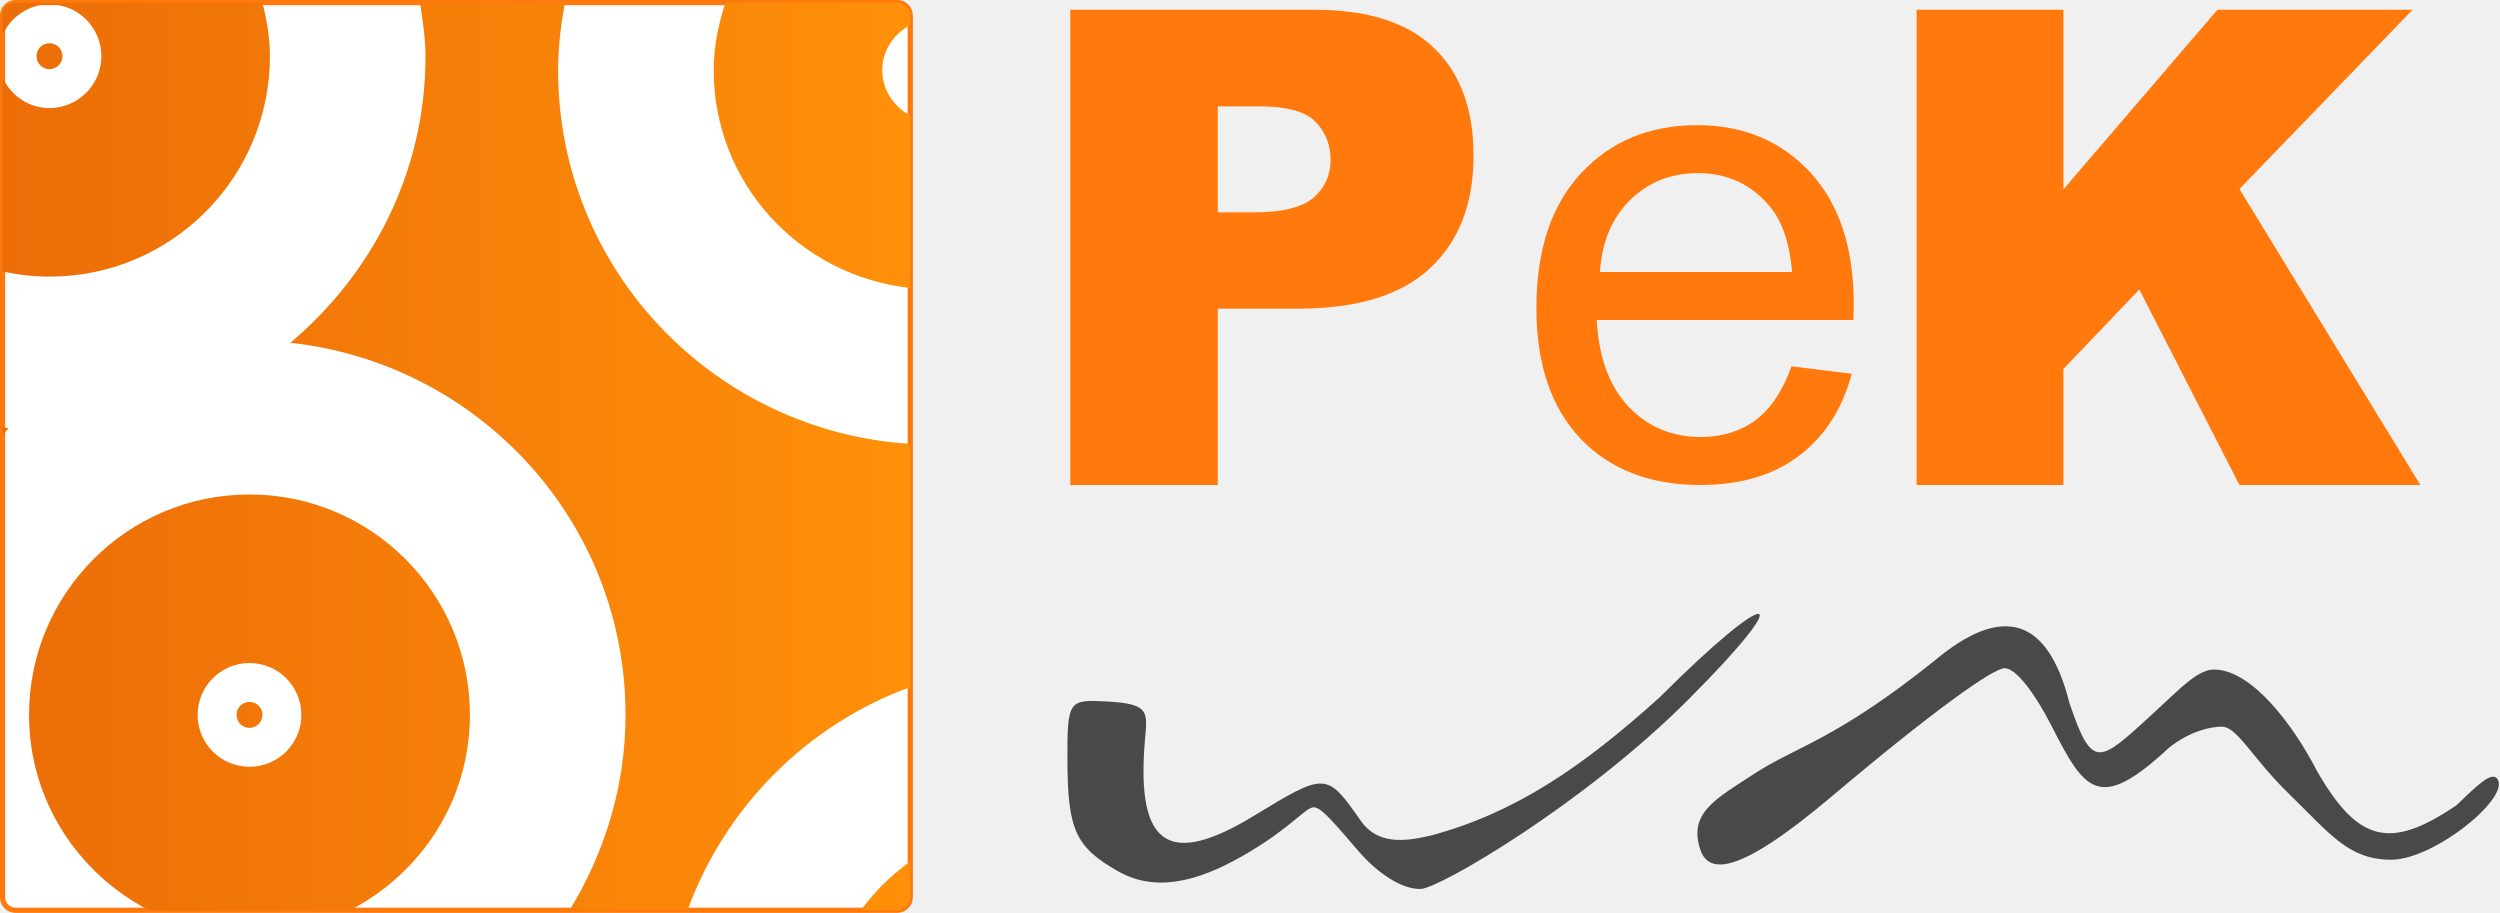
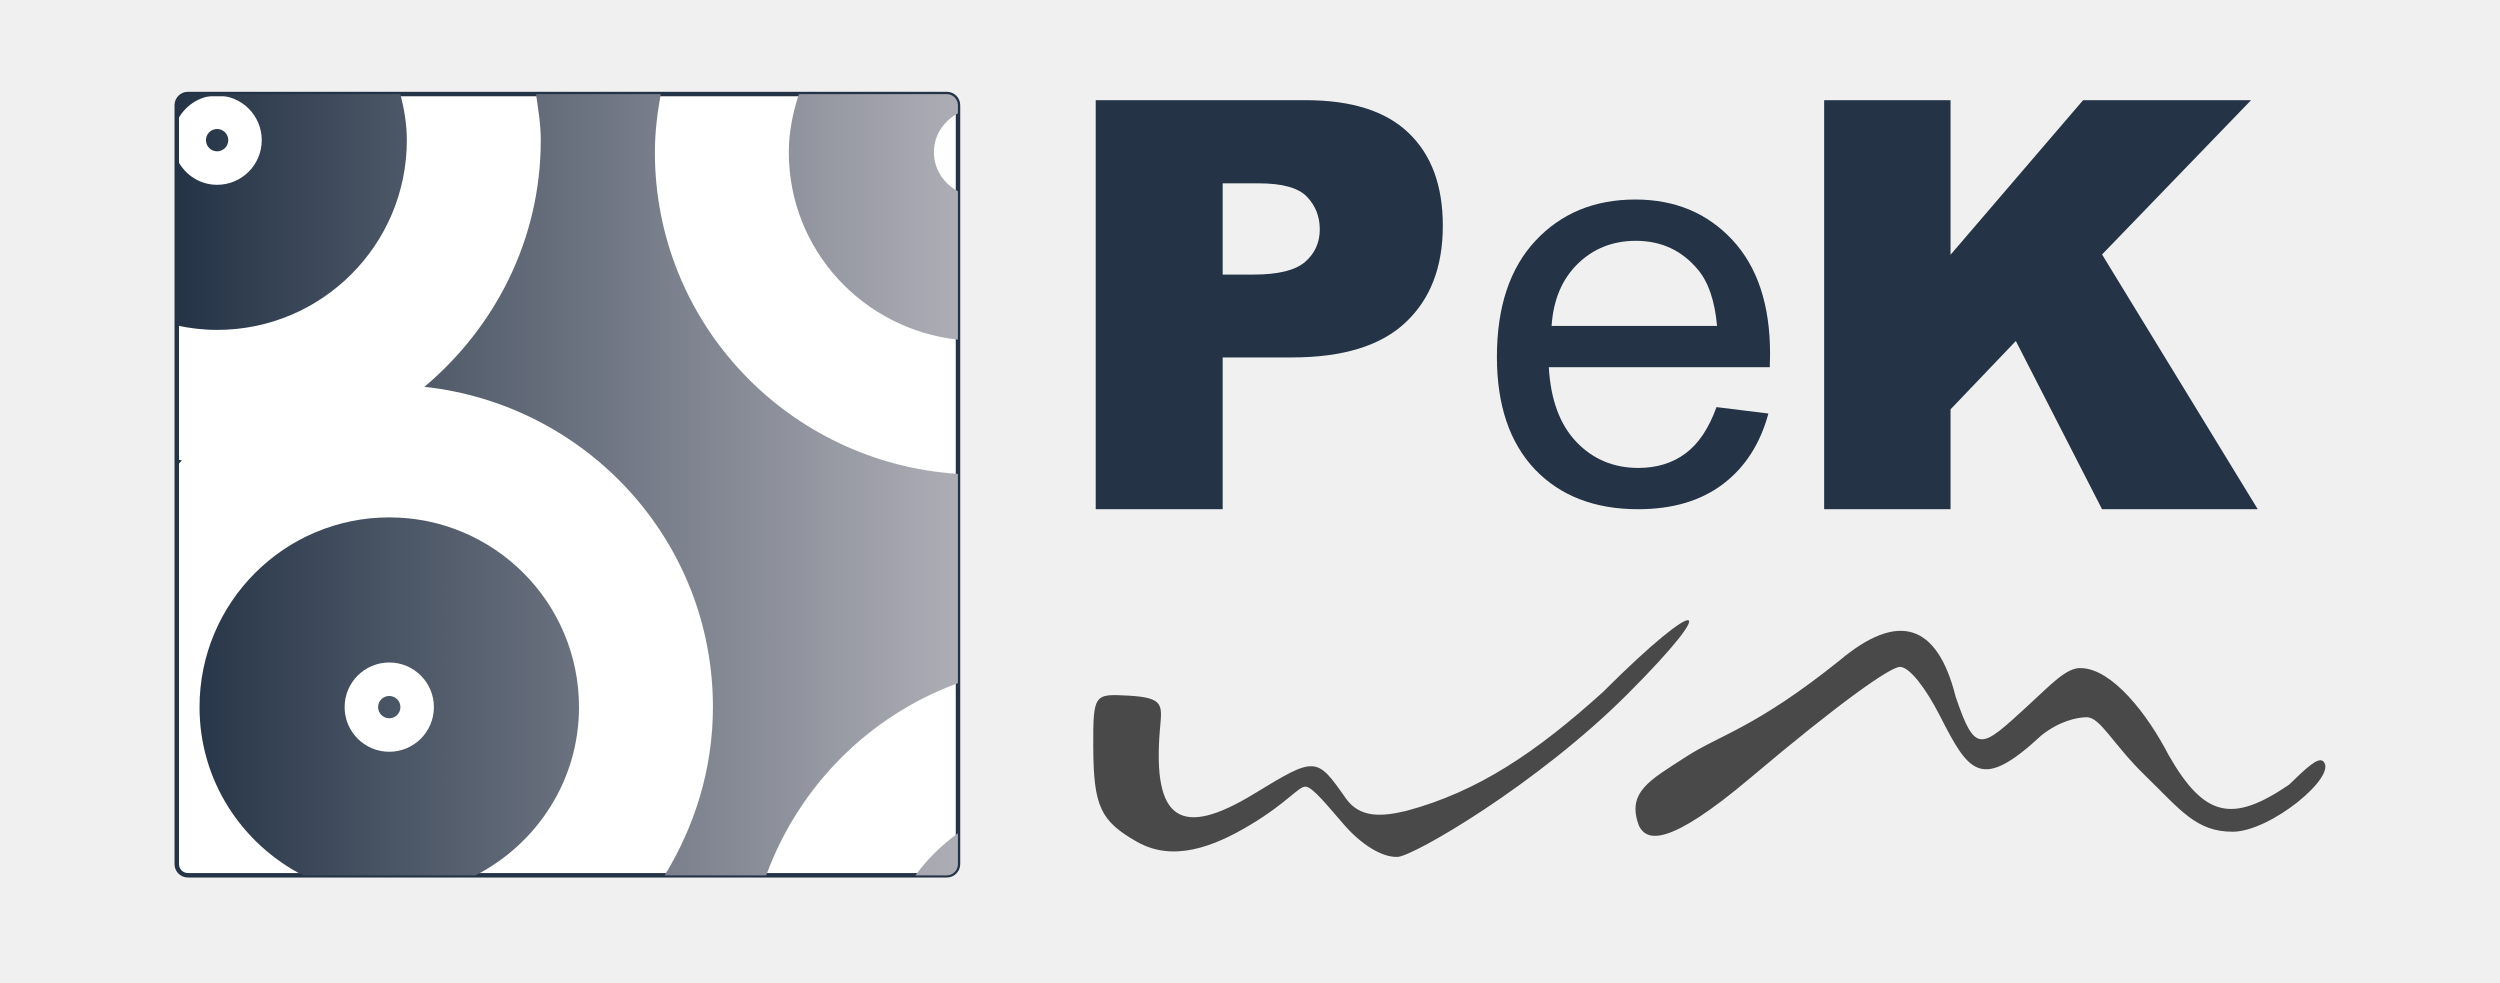
- <svg xmlns="http://www.w3.org/2000/svg" xmlns:xlink="http://www.w3.org/1999/xlink" version="1.0" x="0" y="0" width="241" height="88" id="pekwm-logo">
+ <svg xmlns="http://www.w3.org/2000/svg" xmlns:xlink="http://www.w3.org/1999/xlink" version="1.0" x="0" y="0" width="280" height="110" id="pekwm-logo">
  <defs id="defs3">
+     <linearGradient id="linearGradient1231">
+       <stop style="stop-color:#243346;stop-opacity:1;" offset="0" id="stop1227" />
+       <stop style="stop-color:#adadb5;stop-opacity:1;" offset="1" id="stop1229" />
+     </linearGradient>
    <linearGradient id="linearGradient4187">
      <stop style="stop-color:#ec6d08;stop-opacity:1;" offset="0" id="stop4188" />
      <stop style="stop-color:#ff9009;stop-opacity:1;" offset="1" id="stop4189" />
    </linearGradient>
    <linearGradient xlink:href="#linearGradient4187" id="linearGradient4190" x1="200.042" y1="226.208" x2="287.542" y2="226.208" gradientUnits="userSpaceOnUse" />
    <linearGradient xlink:href="#linearGradient4187" id="linearGradient6077" gradientUnits="userSpaceOnUse" x1="200.042" y1="226.208" x2="287.542" y2="226.208" gradientTransform="translate(278.2139,-127.828)" />
    <linearGradient xlink:href="#linearGradient4187" id="linearGradient6094" gradientUnits="userSpaceOnUse" gradientTransform="translate(278.2139,-127.828)" x1="200.042" y1="226.208" x2="287.542" y2="226.208" />
-     <linearGradient xlink:href="#linearGradient4187" id="linearGradient1110" gradientUnits="userSpaceOnUse" x1="200.042" y1="226.208" x2="287.542" y2="226.208" gradientTransform="translate(-199.7921,-182.2077)" />
+     <linearGradient xlink:href="#linearGradient1231" id="linearGradient1110" gradientUnits="userSpaceOnUse" x1="200.042" y1="226.208" x2="287.542" y2="226.208" gradientTransform="translate(-180.2465,-171.9274)" />
  </defs>
-   <rect style="display:block;visibility:visible;fill:#ffffff;fill-opacity:1;fill-rule:nonzero;stroke:#ff790c;stroke-width:0.5;stroke-linecap:butt;stroke-linejoin:round;stroke-miterlimit:4;stroke-dasharray:none;stroke-dashoffset:0;stroke-opacity:1;marker:none;marker-start:none;marker-mid:none;marker-end:none" id="rect2944" rx="1.25" ry="1.25" width="87.5" height="87.5" x="0.25" y="0.25" />
-   <path style="display:block;visibility:visible;fill:url(#linearGradient1110);fill-opacity:1;fill-rule:nonzero;stroke:none;stroke-width:0.345;stroke-linecap:butt;stroke-linejoin:round;stroke-miterlimit:4;stroke-dashoffset:0;stroke-opacity:1;marker:none;marker-start:none;marker-mid:none;marker-end:none" d="m 1.489,0.261 c -0.693,0 -1.25,0.557 -1.25,1.25 v 1.875 C 1.023,1.648 2.741,0.417 4.77,0.417 c 2.76,0 5,2.24 5,5 0,2.76 -2.24,5 -5,5 -2.029,0 -3.748,-1.23 -4.531,-2.969 V 26.167 c 1.462,0.318 2.974,0.5 4.531,0.5 11.738,0 21.252,-9.515 21.25,-21.25 3.7e-4,-1.789 -0.302,-3.496 -0.719,-5.156 z m 39,0 c 0.243,1.697 0.532,3.392 0.531,5.156 0.002,11.137 -5.127,20.975 -13.031,27.625 18.147,1.985 32.316,17.203 32.312,35.875 0.001,6.923 -2.039,13.342 -5.406,18.844 h 11.375 c 3.65,-9.987 11.488,-17.863 21.469,-21.531 v -23.438 C 68.814,41.579 53.798,25.989 53.802,6.761 c -4.6e-4,-2.224 0.273,-4.387 0.656,-6.5 z m 29.438,0 c -0.668,2.063 -1.125,4.214 -1.125,6.5 -0.002,10.943 8.304,19.832 18.937,21 v -16.625 c -1.574,-0.842 -2.688,-2.466 -2.688,-4.375 1e-5,-1.908 1.115,-3.501 2.688,-4.344 v -0.906 c 0,-0.693 -0.557,-1.25 -1.25,-1.25 z M 4.77,4.167 c -0.69,0 -1.25,0.56 -1.25,1.25 0,0.69 0.56,1.25 1.25,1.25 0.69,0 1.25,-0.56 1.25,-1.25 0,-0.69 -0.56,-1.25 -1.25,-1.25 z M 0.239,41.167 v 0.75 c 0.216,-0.19 0.374,-0.44 0.594,-0.625 -0.205,-0.022 -0.39,-0.099 -0.594,-0.125 z m 23.812,6.5 c -11.738,0 -21.252,9.515 -21.25,21.25 -0.002,8.241 4.735,15.319 11.594,18.844 h 19.312 c 6.859,-3.525 11.595,-10.603 11.594,-18.844 0.002,-11.735 -9.512,-21.25 -21.25,-21.25 z m 0,16.25 c 2.76,0 5,2.24 5,5 0,2.76 -2.24,5 -5,5 -2.76,0 -5,-2.24 -5,-5 1e-5,-2.76 2.24,-5 5,-5 z m 0,3.75 c -0.69,0 -1.25,0.56 -1.25,1.25 0,0.69 0.56,1.25 1.25,1.25 0.69,0 1.25,-0.56 1.25,-1.25 0,-0.69 -0.56,-1.25 -1.25,-1.25 z m 63.687,15.375 c -1.818,1.327 -3.434,2.893 -4.75,4.719 h 3.5 c 0.693,0 1.25,-0.557 1.25,-1.25 z" id="rect1061" />
-   <path style="font-style:normal;font-variant:normal;font-weight:normal;font-stretch:normal;font-size:64px;font-family:'Arial Black';writing-mode:lr-tb;text-anchor:start;fill:#ff790c;fill-opacity:1;stroke:none;stroke-width:1pt;stroke-linecap:butt;stroke-linejoin:miter;stroke-opacity:1" d="m 103.175,0.941 h 23.531 c 5.125,5e-5 8.958,1.219 11.5,3.656 2.562,2.438 3.844,5.906 3.844,10.406 -4e-5,4.625 -1.396,8.24 -4.188,10.844 -2.771,2.604 -7.01,3.906 -12.719,3.906 h -7.75 v 17 H 103.175 V 0.941 M 117.394,20.472 h 3.469 c 2.729,3e-5 4.646,-0.469 5.75,-1.406 1.104,-0.958 1.656,-2.177 1.656,-3.656 -3e-5,-1.437 -0.479,-2.656 -1.438,-3.656 -0.958,-1 -2.76,-1.5 -5.406,-1.5 h -4.031 v 10.219" id="text4193" />
-   <path style="font-style:normal;font-variant:normal;font-weight:normal;font-stretch:normal;font-size:64px;font-family:'Arial Black';writing-mode:lr-tb;text-anchor:start;fill:#ff790c;fill-opacity:1;stroke:none;stroke-width:1pt;stroke-linecap:butt;stroke-linejoin:miter;stroke-opacity:1" d="m 184.759,0.941 h 14.156 V 18.253 L 213.759,0.941 h 18.812 l -16.688,17.281 17.438,28.531 h -17.438 l -9.656,-18.844 -7.312,7.656 v 11.188 H 184.759 V 0.941" id="text4196" />
-   <path style="font-style:normal;font-variant:normal;font-weight:normal;font-stretch:normal;font-size:64px;font-family:Arial;writing-mode:lr-tb;text-anchor:start;fill:#ff790c;fill-opacity:1;stroke:none;stroke-width:1pt;stroke-linecap:butt;stroke-linejoin:miter;stroke-opacity:1" d="m 172.702,35.316 5.812,0.719 c -0.917,3.396 -2.615,6.031 -5.094,7.906 -2.479,1.875 -5.646,2.812 -9.5,2.812 -4.854,0 -8.708,-1.49 -11.562,-4.469 -2.833,-3 -4.25,-7.198 -4.25,-12.594 0,-5.583 1.438,-9.917 4.312,-13 2.875,-3.083 6.604,-4.625 11.188,-4.625 4.437,4e-5 8.062,1.51 10.875,4.531 2.812,3.021 4.219,7.271 4.219,12.75 -3e-5,0.333 -0.011,0.833 -0.031,1.5 h -24.75 c 0.208,3.646 1.24,6.438 3.094,8.375 1.854,1.938 4.167,2.906 6.938,2.906 2.062,1e-5 3.823,-0.542 5.281,-1.625 1.458,-1.083 2.615,-2.812 3.469,-5.188 m -18.469,-9.094 h 18.531 c -0.25,-2.792 -0.958,-4.885 -2.125,-6.281 -1.792,-2.167 -4.115,-3.25 -6.969,-3.25 -2.583,3e-5 -4.76,0.865 -6.531,2.594 -1.75,1.729 -2.719,4.042 -2.906,6.938" id="text4199" />
-   <path d="m 107.811,84.009 c -4.135,-2.345 -4.888,-3.993 -4.912,-10.744 -0.021,-5.811 0.134,-5.839 3.855,-5.639 4.26,0.228 3.826,1.089 3.597,3.97 -0.791,9.956 2.332,12.044 10.534,7.043 6.944,-4.234 7.01,-4.212 10.325,0.528 1.589,2.219 4.093,2.007 6.755,1.369 8.043,-2.155 14.562,-6.57 22.038,-13.325 10.993,-10.993 13.485,-10.504 2.734,0.247 -10.106,10.106 -23.97,18.166 -25.757,18.234 -1.787,0.068 -4.101,-1.441 -5.979,-3.593 -1.879,-2.152 -3.499,-4.207 -4.296,-4.275 -0.797,-0.068 -1.993,1.742 -6.212,4.275 -4.154,2.494 -8.665,4.186 -12.681,1.908 z m 56.219,-1.772 c -1.467,-3.824 1.293,-5.171 5.214,-7.729 3.825,-2.495 7.759,-3.218 17.231,-10.806 6.568,-5.527 10.95,-4.166 13.009,4.04 2.231,6.584 2.854,5.803 8.055,1.054 2.557,-2.336 4.385,-4.383 6.048,-4.247 3.47,0.136 7.359,5.11 9.755,9.744 3.989,6.968 7.113,7.649 13.475,3.322 1.817,-1.741 3.268,-3.199 3.852,-2.613 1.632,1.636 -5.916,7.874 -10.164,7.874 -4.111,0 -5.86,-2.473 -9.843,-6.344 -3.59,-3.489 -4.969,-6.48 -6.49,-6.48 -1.111,0 -3.076,0.45 -5.047,2.001 -6.807,6.327 -8.132,4.247 -11.389,-2.138 -1.582,-3.101 -3.404,-5.502 -4.49,-5.502 -1.085,0 -6.833,4.057 -16.732,12.416 -9.342,7.889 -11.63,7.067 -12.485,5.409 z" id="path5438" style="fill:#494949;fill-opacity:1" />
+   <rect style="fill:#ffffff;fill-opacity:1;fill-rule:nonzero;stroke:#243346;stroke-width:0.5;stroke-linecap:butt;stroke-linejoin:round;marker:none;marker-start:none;marker-mid:none;marker-end:none;stroke-miterlimit:4;stroke-dasharray:none;stroke-dashoffset:0;stroke-opacity:1;visibility:visible;display:block" id="rect2944" rx="1.25" ry="1.25" width="87.5" height="87.5" x="19.796" y="10.53" />
+   <path style="fill:url(#linearGradient1110);fill-opacity:1;fill-rule:nonzero;stroke:none;stroke-width:0.345;stroke-linecap:butt;stroke-linejoin:round;marker:none;marker-start:none;marker-mid:none;marker-end:none;stroke-miterlimit:4;stroke-dashoffset:0;stroke-opacity:1;visibility:visible;display:block" d="M 21.035,10.541 C 20.342,10.541 19.785,11.099 19.785,11.791 L 19.785,13.666 C 20.568,11.928 22.287,10.698 24.316,10.698 C 27.076,10.698 29.316,12.938 29.316,15.698 C 29.316,18.458 27.076,20.698 24.316,20.698 C 22.287,20.698 20.568,19.467 19.785,17.729 L 19.785,36.448 C 21.247,36.766 22.758,36.948 24.316,36.948 C 36.054,36.948 45.568,27.433 45.566,15.698 C 45.566,13.908 45.264,12.202 44.847,10.541 L 21.035,10.541 z M 60.035,10.541 C 60.278,12.239 60.566,13.933 60.566,15.698 C 60.568,26.834 55.439,36.673 47.535,43.323 C 65.682,45.307 79.851,60.526 79.847,79.198 C 79.849,86.12 77.808,92.539 74.441,98.041 L 85.816,98.041 C 89.466,88.054 97.304,80.178 107.285,76.51 L 107.285,53.073 C 88.359,51.859 73.343,36.269 73.347,17.041 C 73.347,14.817 73.62,12.655 74.004,10.541 L 60.035,10.541 z M 89.472,10.541 C 88.804,12.605 88.347,14.756 88.347,17.041 C 88.345,27.984 96.651,36.874 107.285,38.041 L 107.285,21.416 C 105.71,20.574 104.597,18.95 104.597,17.041 C 104.597,15.134 105.712,13.54 107.285,12.698 L 107.285,11.791 C 107.285,11.099 106.727,10.541 106.035,10.541 L 89.472,10.541 z M 24.316,14.448 C 23.626,14.448 23.066,15.008 23.066,15.698 C 23.066,16.388 23.626,16.948 24.316,16.948 C 25.006,16.948 25.566,16.388 25.566,15.698 C 25.566,15.008 25.006,14.448 24.316,14.448 z M 19.785,51.448 L 19.785,52.198 C 20,52.007 20.159,51.758 20.379,51.573 C 20.174,51.55 19.988,51.473 19.785,51.448 z M 43.597,57.948 C 31.859,57.948 22.345,67.462 22.347,79.198 C 22.346,87.438 27.082,94.516 33.941,98.041 L 53.254,98.041 C 60.112,94.516 64.849,87.438 64.847,79.198 C 64.85,67.462 55.335,57.948 43.597,57.948 z M 43.597,74.198 C 46.357,74.198 48.597,76.438 48.597,79.198 C 48.597,81.958 46.357,84.198 43.597,84.198 C 40.837,84.198 38.597,81.958 38.597,79.198 C 38.597,76.438 40.837,74.198 43.597,74.198 z M 43.597,77.948 C 42.907,77.948 42.347,78.508 42.347,79.198 C 42.347,79.888 42.907,80.448 43.597,80.448 C 44.287,80.448 44.847,79.888 44.847,79.198 C 44.847,78.508 44.287,77.948 43.597,77.948 z M 107.285,93.323 C 105.467,94.65 103.851,96.216 102.535,98.041 L 106.035,98.041 C 106.727,98.041 107.285,97.484 107.285,96.791 L 107.285,93.323 z" id="rect1061" />
+   <path style="font-size:64px;font-style:normal;font-variant:normal;font-weight:normal;font-stretch:normal;writing-mode:lr-tb;text-anchor:start;fill:#243346;fill-opacity:1;stroke:none;stroke-width:1pt;stroke-linecap:butt;stroke-linejoin:miter;stroke-opacity:1;font-family:Arial Black" d="M 122.721,11.221 L 146.252,11.221 C 151.377,11.221 155.211,12.44 157.752,14.877 C 160.315,17.315 161.596,20.783 161.596,25.283 C 161.596,29.908 160.2,33.523 157.409,36.127 C 154.638,38.731 150.398,40.033 144.69,40.033 L 136.94,40.033 L 136.94,57.033 L 122.721,57.033 L 122.721,11.221 M 136.94,30.752 L 140.409,30.752 C 143.138,30.752 145.054,30.283 146.159,29.346 C 147.263,28.388 147.815,27.169 147.815,25.69 C 147.815,24.252 147.336,23.033 146.377,22.033 C 145.419,21.033 143.617,20.533 140.971,20.533 L 136.94,20.533 L 136.94,30.752" id="text4193" />
+   <path style="font-size:64px;font-style:normal;font-variant:normal;font-weight:normal;font-stretch:normal;writing-mode:lr-tb;text-anchor:start;fill:#243346;fill-opacity:1;stroke:none;stroke-width:1pt;stroke-linecap:butt;stroke-linejoin:miter;stroke-opacity:1;font-family:Arial Black" d="M 204.305,11.221 L 218.461,11.221 L 218.461,28.533 L 233.305,11.221 L 252.118,11.221 L 235.43,28.502 L 252.868,57.033 L 235.43,57.033 L 225.774,38.19 L 218.461,45.846 L 218.461,57.033 L 204.305,57.033 L 204.305,11.221" id="text4196" />
+   <path style="font-size:64px;font-style:normal;font-variant:normal;font-weight:normal;font-stretch:normal;writing-mode:lr-tb;text-anchor:start;fill:#243346;fill-opacity:1;stroke:none;stroke-width:1pt;stroke-linecap:butt;stroke-linejoin:miter;stroke-opacity:1;font-family:Arial" d="M 192.247,45.596 L 198.06,46.315 C 197.143,49.711 195.445,52.346 192.966,54.221 C 190.487,56.096 187.32,57.033 183.466,57.033 C 178.612,57.033 174.758,55.544 171.904,52.565 C 169.07,49.565 167.654,45.367 167.654,39.971 C 167.654,34.388 169.091,30.054 171.966,26.971 C 174.841,23.888 178.57,22.346 183.154,22.346 C 187.591,22.346 191.216,23.856 194.029,26.877 C 196.841,29.898 198.247,34.148 198.247,39.627 C 198.247,39.961 198.237,40.461 198.216,41.127 L 173.466,41.127 C 173.675,44.773 174.706,47.565 176.56,49.502 C 178.414,51.44 180.727,52.408 183.497,52.408 C 185.56,52.408 187.32,51.867 188.779,50.783 C 190.237,49.7 191.393,47.971 192.247,45.596 M 173.779,36.502 L 192.31,36.502 C 192.06,33.711 191.352,31.617 190.185,30.221 C 188.393,28.054 186.07,26.971 183.216,26.971 C 180.633,26.971 178.456,27.836 176.685,29.565 C 174.935,31.294 173.966,33.606 173.779,36.502" id="text4199" />
+   <path d="M 127.357,94.289 C 123.222,91.945 122.468,90.296 122.445,83.545 C 122.424,77.735 122.579,77.707 126.3,77.906 C 130.56,78.135 130.125,78.996 129.896,81.877 C 129.105,91.833 132.228,93.921 140.431,88.92 C 147.375,84.686 147.441,84.708 150.756,89.448 C 152.344,91.667 154.849,91.455 157.511,90.817 C 165.554,88.662 172.073,84.247 179.548,77.492 C 190.541,66.499 193.033,66.988 182.282,77.739 C 172.176,87.845 158.312,95.906 156.525,95.974 C 154.738,96.042 152.424,94.532 150.545,92.381 C 148.666,90.229 147.046,88.174 146.25,88.106 C 145.453,88.038 144.257,89.848 140.038,92.381 C 135.884,94.875 131.373,96.566 127.357,94.289 z M 183.576,92.517 C 182.108,88.693 184.868,87.346 188.79,84.788 C 192.615,82.292 196.549,81.569 206.021,73.982 C 212.589,68.455 216.97,69.816 219.03,78.021 C 221.261,84.606 221.884,83.825 227.085,79.075 C 229.642,76.739 231.47,74.692 233.132,74.828 C 236.603,74.965 240.492,79.939 242.888,84.572 C 246.877,91.539 250.001,92.221 256.363,87.894 C 258.18,86.152 259.631,84.695 260.215,85.28 C 261.847,86.916 254.299,93.154 250.051,93.154 C 245.94,93.154 244.191,90.682 240.208,86.811 C 236.618,83.322 235.239,80.331 233.718,80.331 C 232.607,80.331 230.643,80.781 228.671,82.332 C 221.865,88.659 220.539,86.579 217.282,80.194 C 215.699,77.093 213.877,74.692 212.792,74.692 C 211.707,74.692 205.959,78.749 196.061,87.108 C 186.718,94.997 184.43,94.174 183.576,92.517 z" id="path5438" style="fill:#494949;fill-opacity:1" />
</svg>
